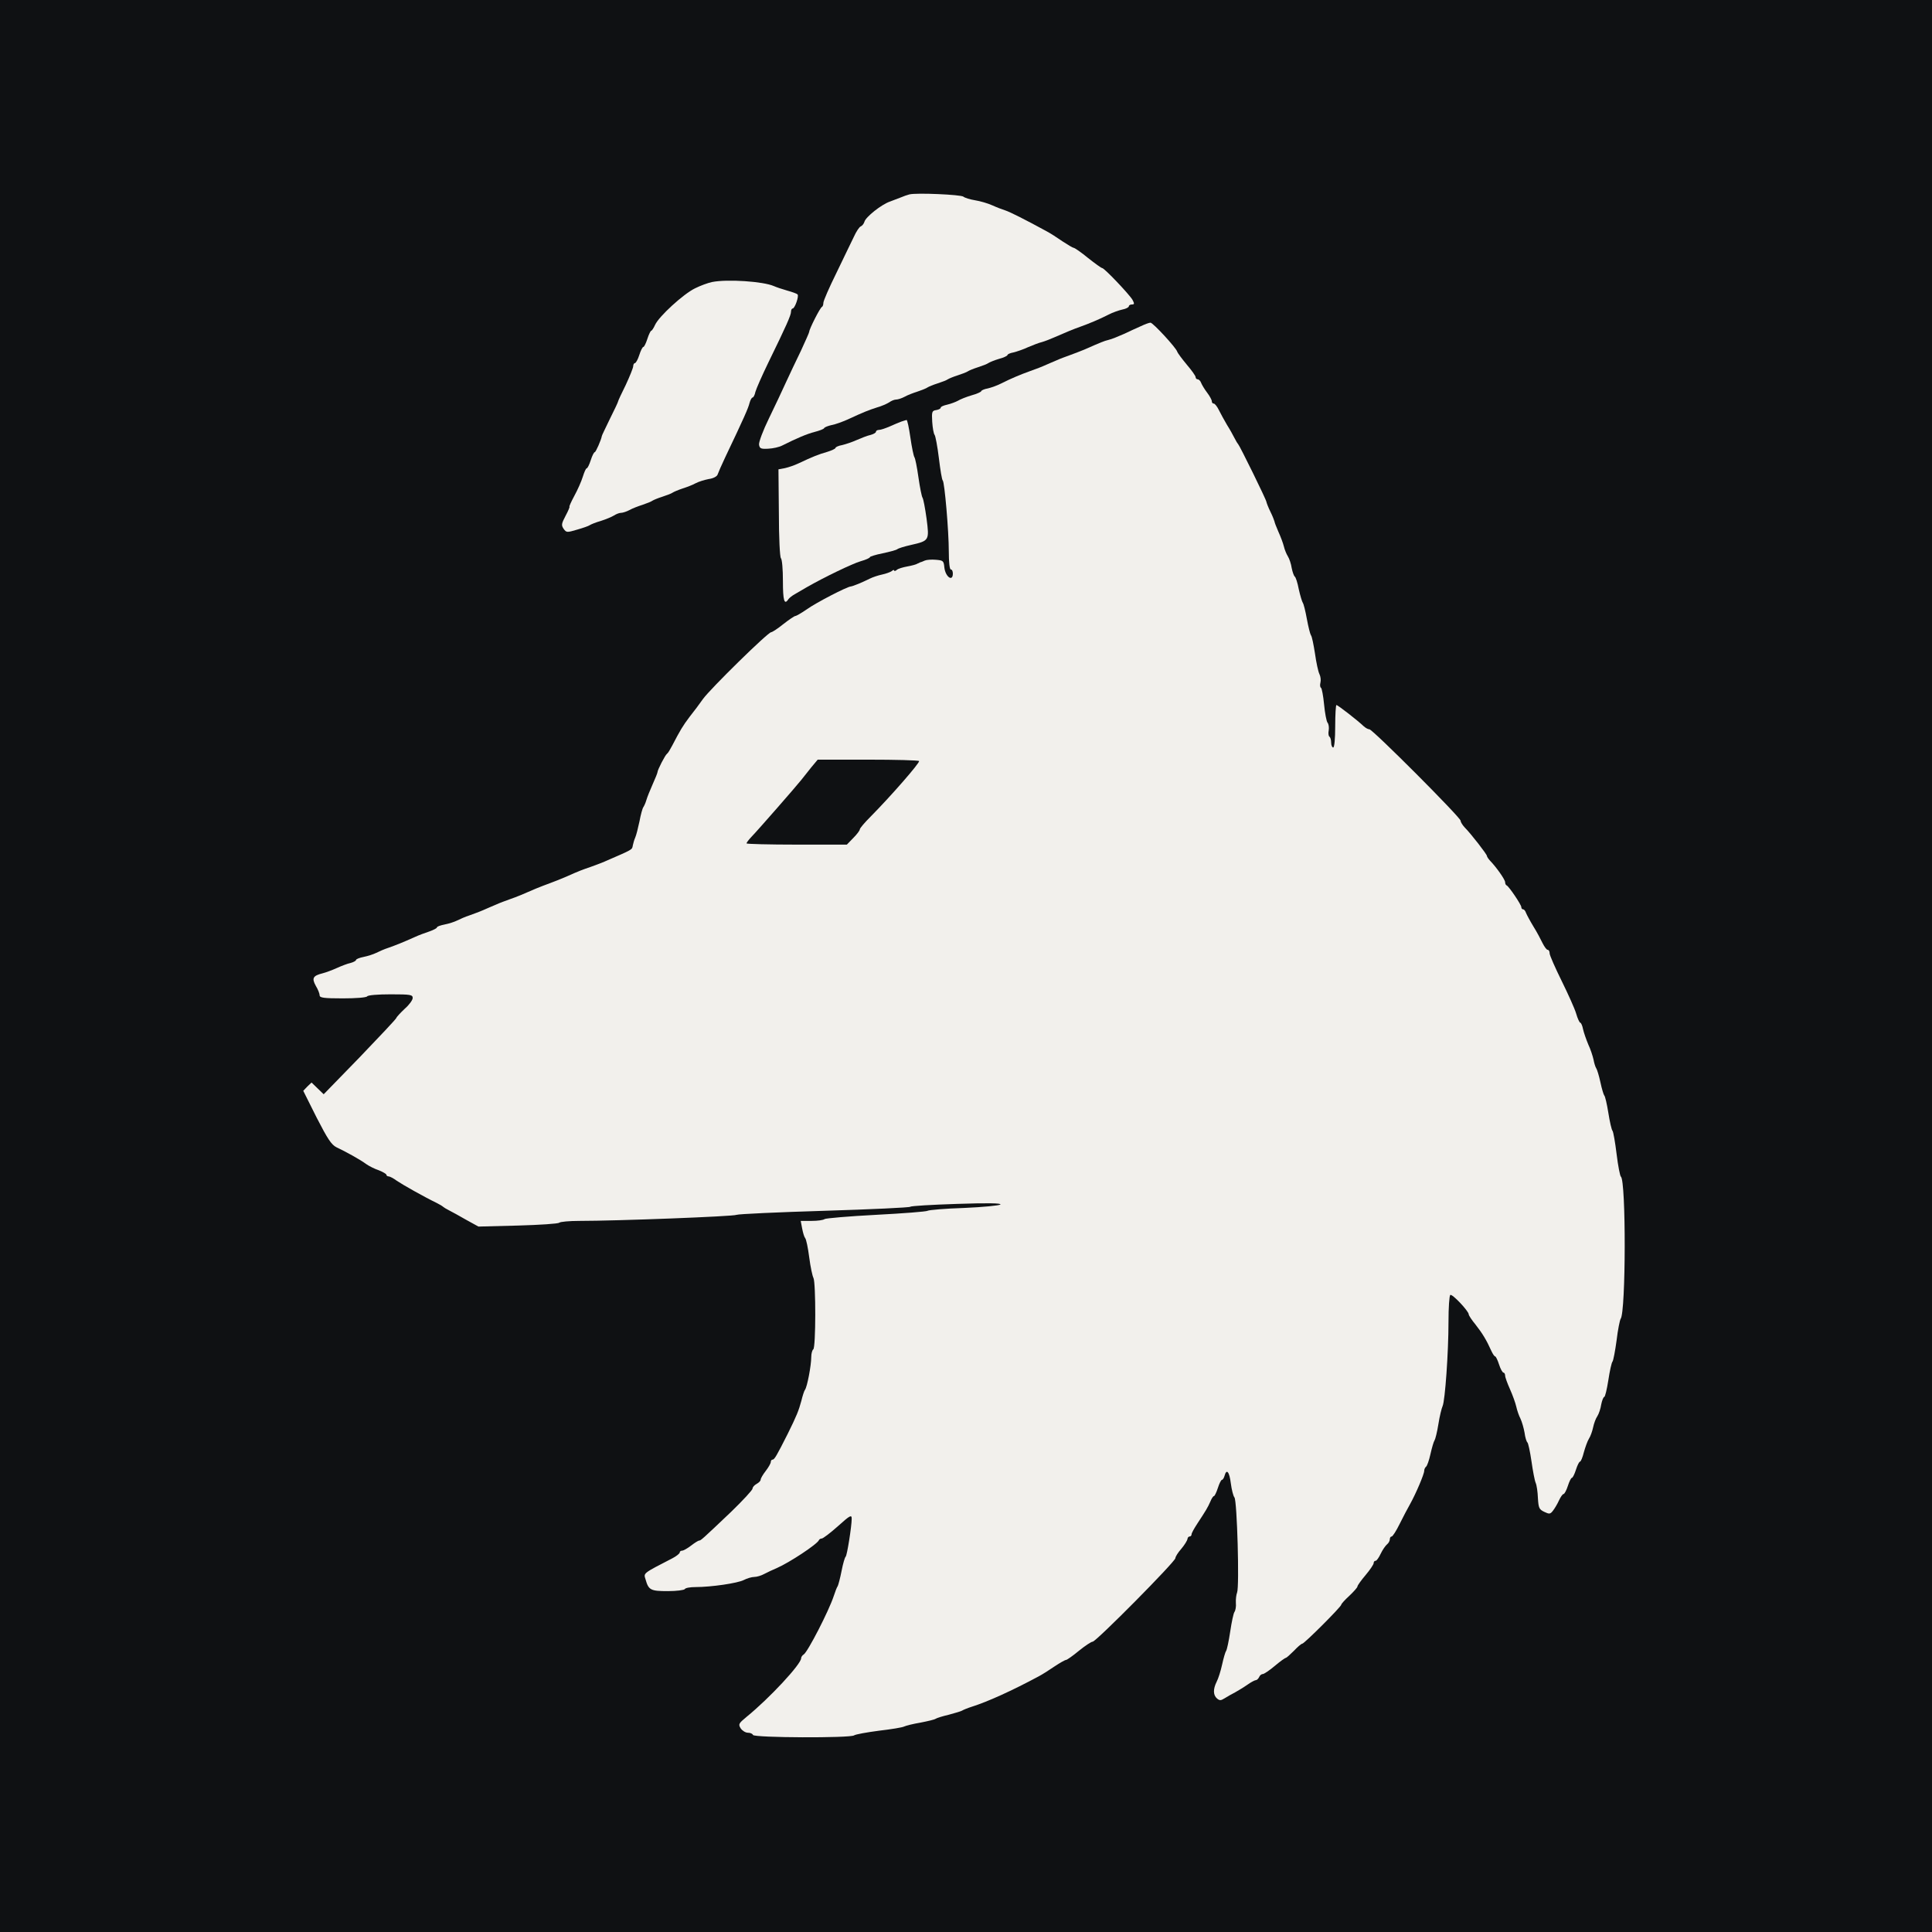
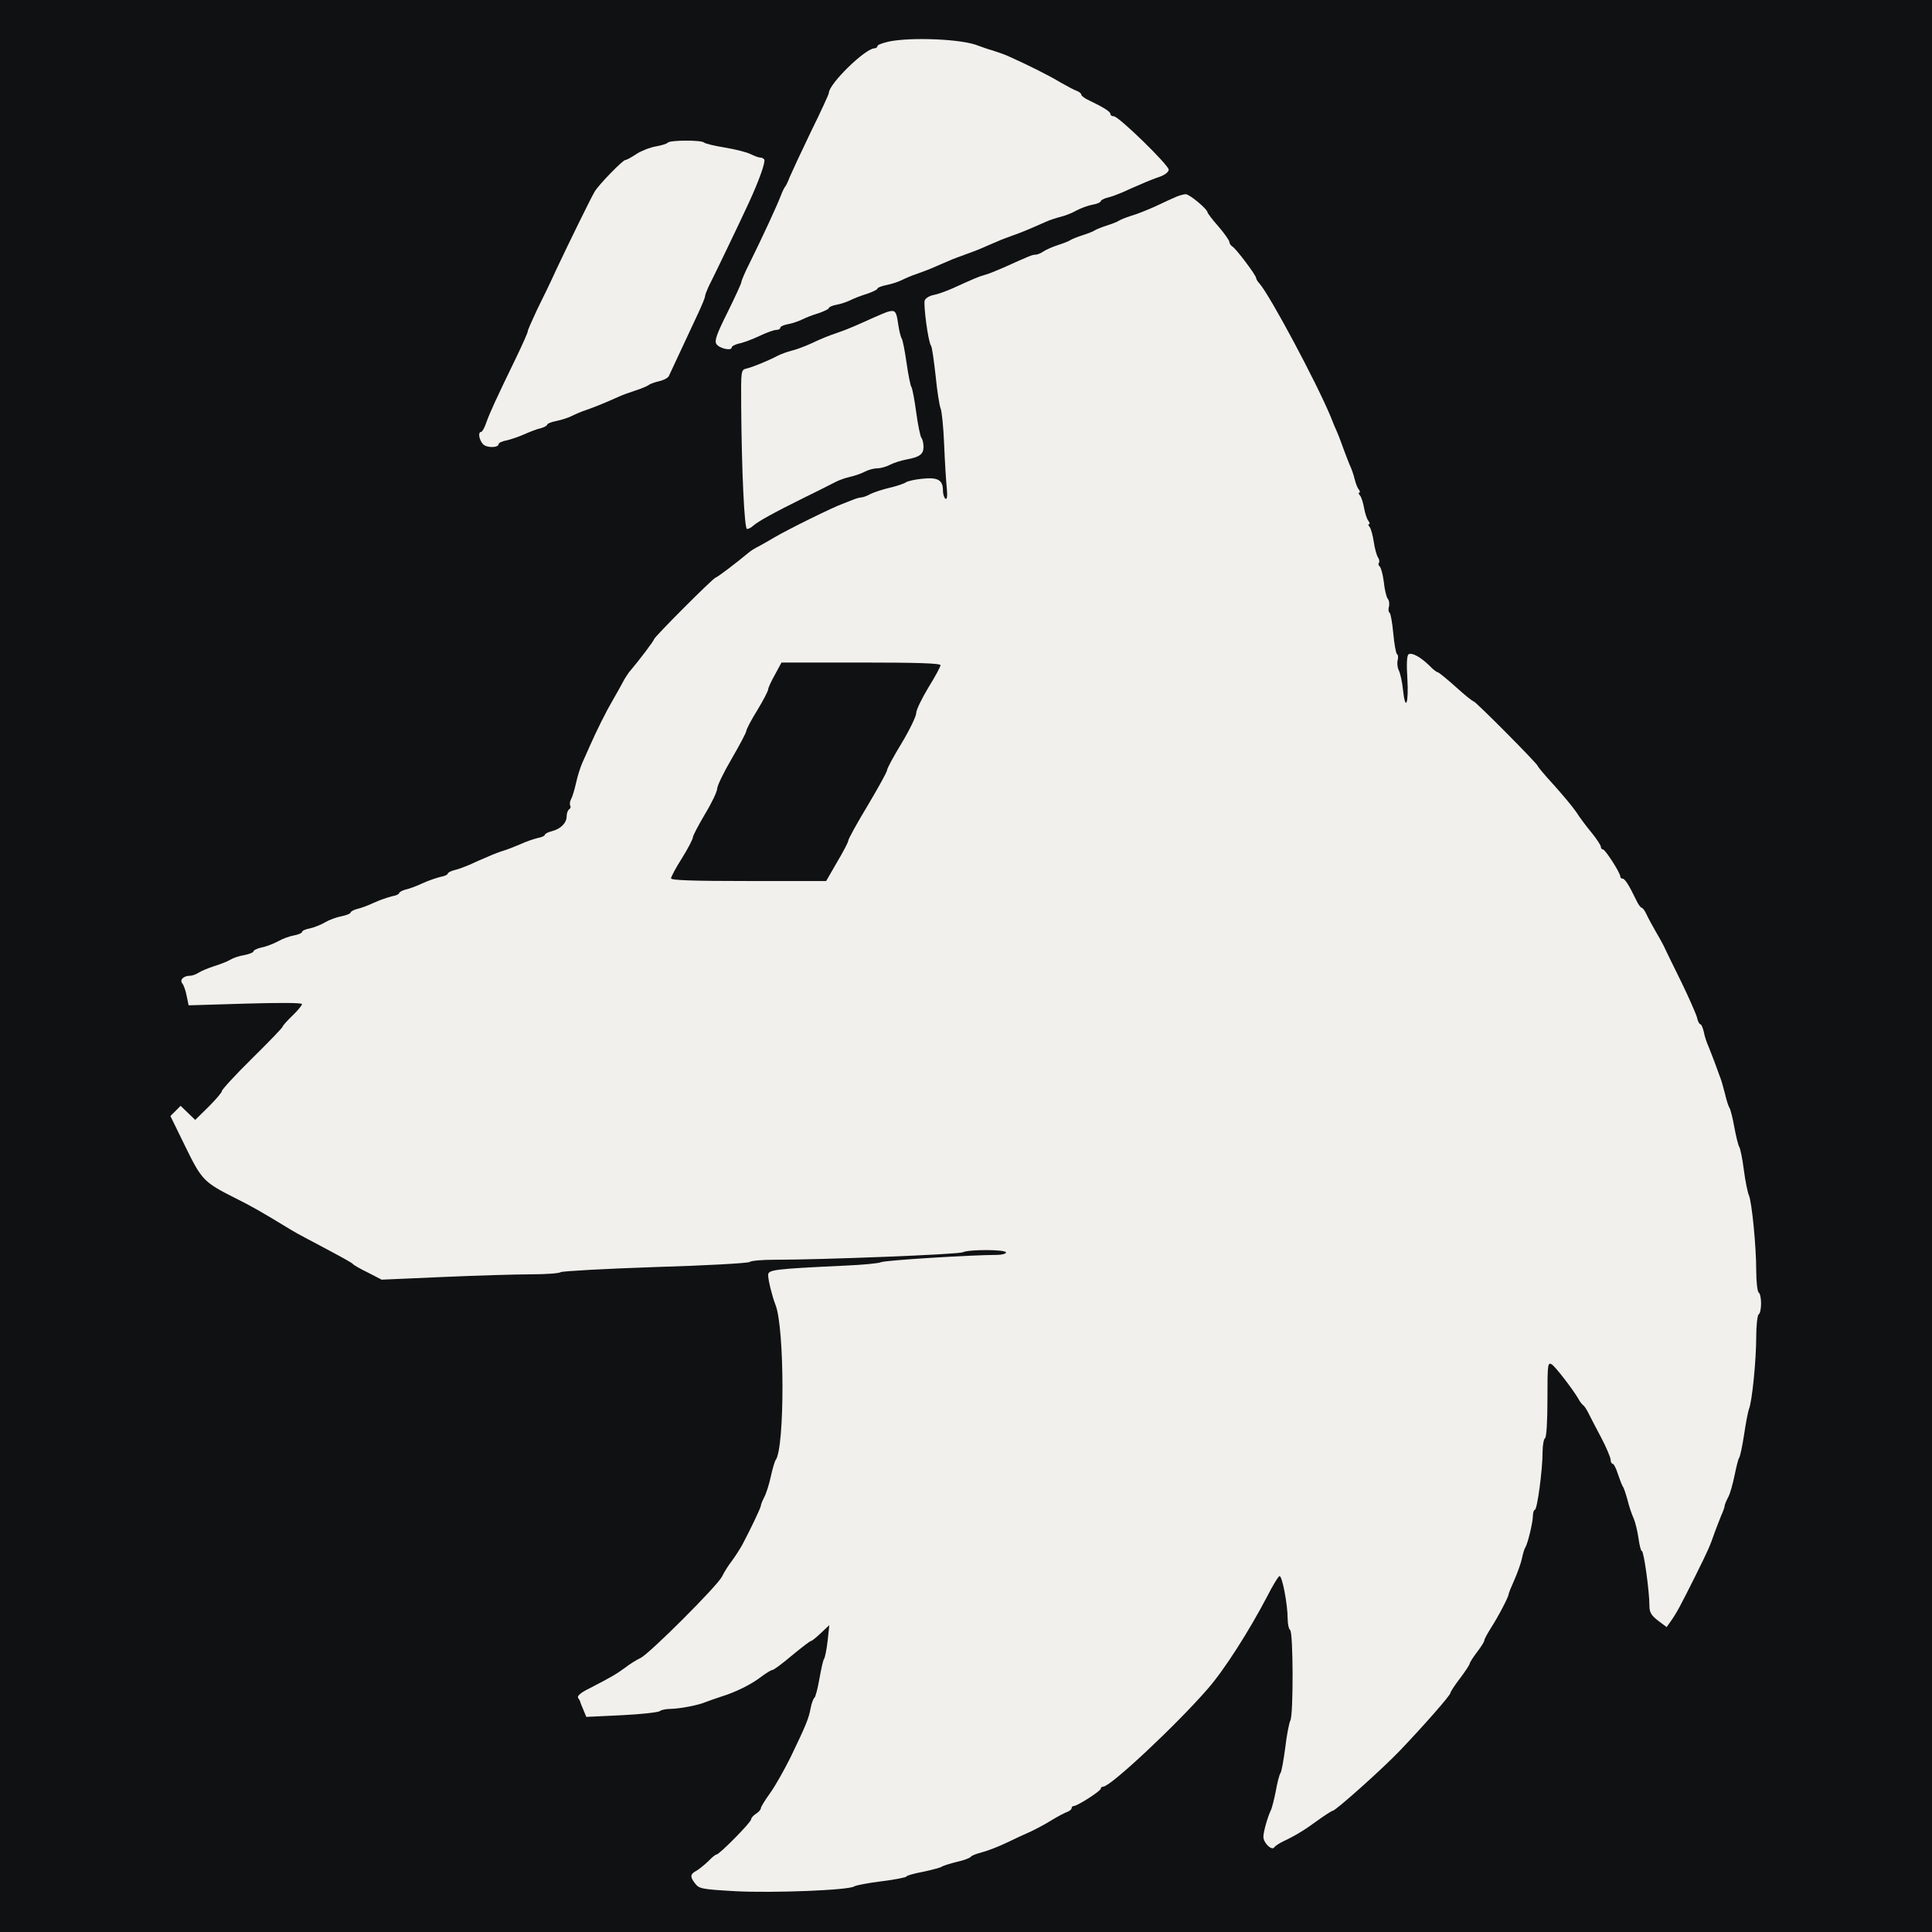
- <svg xmlns="http://www.w3.org/2000/svg" viewBox="31.0 32.5 955.0 955.0" role="img" aria-label="Collie">
-   <rect x="31" y="32.5" width="955" height="955" fill="#0f1113" />
+ <svg xmlns="http://www.w3.org/2000/svg" viewBox="110.6 112.1 795.8 795.8" role="img" aria-label="Collie">
+   <rect x="110.583" y="112.083" width="795.833" height="795.833" fill="#0f1113" />
  <g transform="translate(0,1024) scale(0.1,-0.1)" fill="#f2f0ec" stroke="none">
-     <path d="M4805 8954 c-11 -3 -29 -9 -40 -14 -11 -4 -36 -14 -55 -21 -44 -15 -121 -77 -127 -100 -3 -10 -11 -20 -18 -23 -7 -2 -23 -26 -35 -53 -13 -26 -51 -106 -86 -178 -35 -71 -64 -137 -64 -147 0 -9 -3 -18 -7 -20 -9 -3 -63 -110 -63 -123 0 -4 -19 -46 -41 -94 -23 -47 -56 -117 -74 -156 -17 -38 -55 -118 -84 -178 -29 -59 -51 -118 -49 -130 3 -19 9 -22 45 -20 24 1 55 8 70 16 72 36 121 57 160 67 23 6 45 14 47 19 3 5 20 11 37 15 18 3 53 16 78 27 84 39 106 47 146 60 22 6 49 18 60 25 11 8 26 14 35 14 8 0 27 6 42 14 14 8 43 19 65 26 21 7 43 16 48 20 6 4 28 13 50 20 22 7 45 16 50 20 6 4 28 13 50 20 22 7 45 16 50 20 6 4 28 13 50 20 22 7 45 16 50 20 6 4 29 14 53 21 23 6 42 15 42 19 0 4 13 10 30 13 16 4 49 15 72 26 24 10 54 22 68 25 14 4 40 14 58 22 69 30 98 42 132 54 42 15 93 36 140 60 19 10 50 21 68 25 17 3 32 11 32 16 0 5 7 9 15 9 13 0 13 4 3 23 -16 27 -139 157 -150 157 -4 0 -36 23 -70 50 -34 28 -66 50 -71 50 -4 0 -29 15 -55 32 -26 18 -60 40 -77 49 -108 59 -184 97 -206 104 -13 4 -42 15 -64 25 -22 10 -60 21 -85 25 -25 4 -51 12 -58 18 -13 10 -232 20 -267 11z" />
-     <path d="M3830 8521 c-20 -4 -58 -18 -84 -31 -58 -28 -179 -139 -198 -181 -7 -16 -16 -29 -19 -29 -3 0 -12 -18 -19 -40 -7 -22 -16 -40 -20 -40 -4 0 -13 -18 -20 -40 -7 -22 -17 -40 -22 -40 -4 0 -8 -7 -8 -15 0 -8 -17 -50 -37 -93 -21 -42 -38 -79 -38 -82 0 -3 -18 -41 -40 -85 -21 -44 -40 -82 -40 -85 -3 -19 -30 -80 -35 -80 -4 0 -13 -18 -20 -40 -7 -22 -16 -40 -20 -40 -4 0 -12 -19 -19 -41 -7 -23 -26 -66 -42 -95 -16 -30 -27 -54 -24 -54 2 0 -6 -20 -19 -44 -21 -40 -22 -47 -10 -65 14 -19 16 -19 67 -4 28 8 57 18 62 22 6 4 30 14 55 21 25 8 54 20 65 27 11 7 26 13 35 13 8 0 27 6 42 14 14 8 43 19 65 26 21 7 43 16 48 20 6 4 28 13 50 20 22 7 45 16 50 20 6 4 27 13 48 20 22 7 51 18 65 26 15 8 44 17 65 21 23 3 41 13 44 22 3 9 20 48 38 86 93 195 114 243 120 268 4 15 11 27 15 27 4 0 11 12 14 28 4 15 33 81 65 147 88 180 111 232 111 249 0 9 4 16 8 16 11 0 33 63 24 70 -4 4 -27 12 -52 19 -25 7 -54 17 -65 22 -53 23 -229 35 -305 20z" />
-     <path d="M5950 8303 c-19 -8 -57 -26 -85 -39 -27 -12 -61 -26 -75 -29 -24 -6 -36 -11 -120 -48 -19 -8 -51 -20 -70 -27 -19 -7 -50 -18 -67 -26 -18 -8 -48 -20 -65 -28 -18 -8 -49 -19 -68 -26 -42 -15 -93 -36 -140 -60 -19 -10 -50 -21 -67 -25 -18 -3 -33 -10 -33 -14 0 -3 -21 -13 -47 -20 -27 -8 -57 -20 -68 -27 -11 -6 -35 -15 -52 -19 -18 -4 -33 -10 -33 -15 0 -5 -10 -10 -22 -12 -21 -3 -23 -8 -20 -58 2 -30 7 -59 12 -65 4 -5 14 -57 21 -115 7 -58 15 -107 19 -110 9 -7 30 -250 30 -352 0 -52 4 -88 10 -88 6 0 10 -9 10 -20 0 -43 -37 -16 -42 30 -3 33 -6 35 -42 38 -21 2 -46 0 -55 -4 -9 -4 -18 -8 -21 -8 -3 -1 -9 -4 -15 -7 -5 -4 -28 -10 -50 -14 -22 -4 -46 -11 -52 -17 -7 -6 -13 -7 -13 -3 0 4 -6 3 -12 -3 -7 -5 -29 -13 -48 -17 -19 -4 -46 -13 -60 -20 -38 -19 -84 -38 -95 -39 -20 -2 -171 -80 -217 -113 -26 -18 -52 -33 -57 -33 -4 0 -31 -18 -59 -40 -27 -22 -55 -40 -60 -40 -16 0 -301 -280 -337 -330 -16 -23 -46 -63 -66 -88 -34 -45 -47 -67 -86 -142 -10 -19 -21 -38 -26 -41 -9 -6 -47 -80 -47 -91 0 -4 -11 -31 -24 -60 -13 -29 -27 -64 -31 -78 -4 -14 -11 -29 -15 -35 -4 -5 -13 -37 -19 -70 -7 -33 -16 -69 -21 -80 -5 -11 -10 -29 -12 -39 -4 -22 3 -18 -140 -80 -18 -8 -49 -19 -68 -26 -41 -14 -60 -21 -120 -48 -25 -11 -61 -25 -80 -32 -19 -7 -51 -19 -70 -27 -64 -28 -95 -41 -130 -53 -19 -7 -50 -18 -67 -26 -18 -8 -48 -20 -65 -28 -18 -8 -49 -19 -68 -26 -19 -6 -46 -18 -60 -25 -14 -7 -42 -16 -63 -20 -20 -4 -37 -10 -37 -14 0 -4 -17 -13 -37 -20 -21 -7 -54 -19 -73 -28 -58 -26 -93 -40 -130 -53 -19 -6 -46 -18 -60 -25 -14 -7 -42 -16 -62 -20 -21 -4 -38 -11 -38 -15 0 -4 -12 -11 -27 -15 -15 -3 -46 -15 -68 -25 -22 -10 -54 -22 -70 -26 -48 -12 -55 -24 -34 -62 11 -18 19 -39 19 -47 0 -12 20 -15 114 -15 66 0 117 4 121 10 4 6 53 10 116 10 98 0 109 -2 109 -18 0 -10 -17 -34 -39 -53 -21 -20 -40 -40 -42 -46 -2 -6 -84 -93 -181 -194 l-178 -183 -30 29 -30 29 -21 -20 -20 -21 66 -132 c55 -107 73 -134 98 -147 47 -22 119 -62 147 -83 14 -10 42 -24 63 -31 20 -8 37 -18 37 -22 0 -4 5 -8 11 -8 6 0 25 -10 41 -22 28 -19 132 -78 198 -110 14 -7 27 -15 30 -18 3 -3 16 -11 30 -18 14 -7 52 -28 85 -47 l60 -33 195 5 c107 3 199 9 204 14 6 5 51 9 100 9 186 0 762 22 777 30 8 4 204 13 435 20 230 7 421 16 424 20 3 4 106 10 230 14 149 5 222 4 215 -3 -5 -5 -86 -13 -180 -17 -93 -3 -174 -10 -180 -14 -5 -4 -120 -13 -255 -20 -135 -7 -249 -17 -254 -21 -6 -5 -34 -9 -64 -9 l-54 0 7 -37 c4 -21 10 -42 15 -48 5 -5 14 -48 20 -95 6 -47 16 -93 21 -102 12 -24 12 -345 -1 -353 -5 -3 -10 -21 -10 -39 0 -40 -20 -147 -31 -161 -4 -5 -12 -30 -18 -55 -13 -48 -23 -73 -67 -162 -55 -109 -66 -128 -75 -128 -5 0 -9 -5 -9 -12 0 -6 -11 -26 -25 -44 -14 -18 -25 -37 -25 -43 0 -6 -9 -15 -20 -21 -11 -6 -20 -16 -20 -23 0 -7 -48 -59 -107 -116 -143 -136 -149 -141 -157 -141 -4 0 -22 -11 -40 -25 -18 -14 -38 -25 -44 -25 -7 0 -12 -4 -12 -9 0 -5 -16 -18 -35 -28 -149 -77 -144 -73 -134 -105 15 -53 25 -58 110 -58 43 0 81 5 84 10 3 6 27 10 53 10 77 0 208 19 239 35 15 8 39 15 51 15 13 0 36 7 50 15 15 8 43 21 62 29 62 27 200 118 208 138 2 5 9 8 14 8 6 0 42 27 80 61 60 54 68 58 68 37 0 -37 -23 -183 -30 -188 -4 -3 -13 -34 -20 -70 -7 -36 -16 -69 -19 -75 -4 -5 -13 -28 -20 -50 -24 -73 -128 -275 -148 -288 -7 -4 -13 -13 -13 -19 0 -29 -156 -197 -269 -289 -40 -33 -42 -37 -30 -57 8 -12 24 -22 36 -22 12 0 23 -5 25 -11 5 -14 482 -16 500 -2 7 5 62 15 123 23 60 7 116 16 125 21 8 4 44 13 80 19 36 7 70 15 75 19 6 4 35 13 65 20 30 8 60 17 65 20 6 4 28 13 50 20 76 24 196 78 330 150 17 9 52 31 78 49 27 18 52 32 57 32 4 0 33 20 63 45 31 25 61 45 68 45 17 0 409 396 409 413 0 7 13 28 30 47 16 19 29 41 30 48 0 6 5 12 10 12 6 0 10 5 10 11 0 6 13 29 28 52 42 64 52 80 65 110 6 15 14 27 18 27 3 0 12 18 19 40 7 22 16 40 20 40 4 0 10 9 13 20 10 37 24 20 31 -37 4 -31 12 -63 18 -70 13 -16 25 -441 13 -470 -4 -10 -7 -33 -6 -51 2 -18 -2 -38 -7 -45 -5 -7 -14 -50 -21 -97 -7 -47 -16 -89 -20 -95 -4 -5 -13 -36 -20 -68 -7 -32 -19 -70 -27 -85 -18 -36 -18 -66 2 -83 13 -11 19 -10 37 1 12 8 36 21 53 30 16 9 44 26 61 38 17 12 36 22 41 22 5 0 12 7 16 15 3 8 11 15 18 15 6 0 33 18 59 40 26 22 51 40 55 40 3 0 21 16 40 35 18 19 36 35 41 35 10 0 193 183 193 193 0 4 18 24 40 44 22 21 40 41 40 46 0 5 18 30 40 56 22 26 40 53 40 59 0 7 4 12 10 12 5 0 16 16 25 35 9 19 23 39 31 46 8 6 14 18 14 25 0 8 4 14 9 14 5 0 23 28 40 63 17 34 40 78 51 97 28 50 70 148 70 165 0 7 4 16 9 20 5 3 15 31 22 63 7 31 16 62 20 67 4 6 13 42 19 80 6 39 16 79 21 90 12 27 29 263 29 417 0 70 4 129 9 132 10 6 91 -80 91 -96 0 -5 15 -28 34 -51 33 -42 54 -76 78 -130 7 -15 15 -27 19 -27 3 0 12 -18 19 -40 7 -22 17 -40 22 -40 4 0 8 -7 8 -15 0 -8 11 -38 24 -67 13 -29 27 -68 31 -86 4 -18 13 -45 21 -60 7 -15 16 -46 20 -69 3 -24 10 -45 14 -48 4 -3 13 -44 20 -92 7 -49 16 -97 21 -108 5 -11 10 -45 11 -75 3 -49 6 -56 31 -68 25 -12 30 -12 43 5 8 10 22 33 30 51 8 17 18 32 23 32 4 0 14 18 21 40 7 22 16 40 20 40 4 0 13 18 20 40 7 22 16 40 20 40 4 0 13 21 19 46 7 25 18 56 25 67 8 12 17 38 21 57 4 19 13 44 21 55 7 11 16 37 19 58 4 20 11 37 15 37 4 0 13 37 20 82 7 46 16 88 21 93 4 6 13 53 20 105 6 52 16 100 20 106 26 33 27 685 1 703 -4 3 -14 53 -21 111 -7 58 -16 109 -20 115 -5 5 -14 46 -21 90 -7 44 -16 82 -20 85 -3 3 -12 32 -19 65 -7 33 -17 65 -21 70 -4 6 -10 25 -13 42 -4 18 -15 52 -26 75 -10 24 -22 58 -26 76 -3 17 -10 32 -14 32 -3 0 -13 20 -20 45 -7 24 -40 97 -72 162 -32 65 -59 126 -59 135 0 10 -4 18 -10 18 -5 0 -16 15 -25 33 -8 17 -28 55 -45 82 -17 28 -33 58 -37 68 -3 9 -9 17 -14 17 -5 0 -9 5 -9 11 0 12 -61 102 -72 107 -5 2 -8 9 -8 16 0 13 -43 74 -75 107 -8 9 -15 19 -15 23 0 8 -79 110 -110 141 -11 12 -20 26 -20 33 0 16 -435 452 -451 452 -7 0 -19 7 -28 15 -29 28 -128 105 -135 105 -3 0 -6 -47 -6 -105 0 -63 -4 -105 -10 -105 -5 0 -10 11 -10 24 0 14 -4 27 -9 30 -4 3 -6 17 -3 31 2 14 0 31 -6 38 -5 6 -13 47 -17 90 -4 42 -11 79 -15 82 -5 3 -6 14 -3 26 3 11 1 30 -5 42 -6 12 -16 58 -22 102 -7 44 -15 85 -20 90 -4 6 -13 42 -20 80 -7 39 -16 75 -20 80 -4 6 -13 36 -20 67 -6 32 -15 60 -20 63 -4 3 -11 22 -15 42 -3 21 -12 47 -19 58 -7 11 -16 33 -20 50 -4 16 -16 48 -27 72 -10 23 -19 46 -19 50 -1 4 -9 26 -20 48 -11 22 -19 44 -20 49 0 10 -132 278 -140 286 -3 3 -11 16 -18 30 -7 14 -23 43 -37 65 -13 22 -31 55 -40 73 -8 17 -20 32 -25 32 -6 0 -10 5 -10 12 0 6 -10 25 -23 42 -13 17 -26 39 -30 49 -3 9 -11 17 -17 17 -5 0 -10 5 -10 11 0 6 -20 34 -44 62 -24 29 -45 57 -47 64 -7 21 -120 143 -132 143 -7 0 -28 -8 -47 -17z m-1097 -2150 c5 -8 -140 -174 -238 -273 -30 -30 -55 -59 -55 -65 0 -5 -14 -24 -32 -42 l-32 -33 -248 0 c-136 0 -248 3 -248 6 0 4 11 18 25 33 32 33 219 247 246 281 11 14 33 42 50 63 l31 37 248 0 c137 0 251 -3 253 -7z" />
-     <path d="M4765 7831 c-11 -4 -37 -15 -57 -24 -21 -9 -44 -17 -53 -17 -8 0 -15 -4 -15 -9 0 -5 -12 -12 -27 -16 -15 -3 -45 -15 -68 -25 -22 -10 -55 -21 -72 -25 -18 -3 -33 -10 -33 -14 0 -4 -19 -13 -42 -20 -42 -12 -70 -23 -142 -57 -19 -9 -48 -19 -66 -23 l-32 -6 2 -215 c0 -123 5 -219 10 -224 6 -6 10 -56 10 -113 0 -97 7 -121 27 -90 4 6 19 18 32 25 13 8 40 23 60 35 82 47 224 116 266 128 25 7 45 16 45 20 0 3 28 12 63 19 34 7 67 16 72 20 6 5 36 14 67 21 92 21 92 22 78 131 -7 51 -16 98 -20 103 -4 6 -13 51 -20 100 -7 50 -16 95 -20 100 -4 6 -13 49 -20 98 -7 48 -15 87 -19 86 -3 -1 -15 -4 -26 -8z" />
+     <path d="M4768 8948 c-27 -6 -48 -14 -48 -19 0 -5 -6 -9 -12 -9 -39 -1 -188 -147 -188 -184 0 -5 -33 -77 -74 -160 -40 -83 -79 -167 -87 -186 -7 -19 -16 -37 -19 -40 -3 -3 -12 -21 -19 -40 -15 -39 -75 -169 -127 -274 -19 -37 -34 -73 -34 -78 0 -6 -26 -62 -57 -125 -45 -90 -55 -118 -46 -131 11 -18 63 -30 63 -14 0 5 14 12 30 16 17 3 54 17 84 31 29 14 60 25 69 25 10 0 17 4 17 9 0 5 15 12 33 15 17 3 43 12 57 19 14 7 44 19 68 26 23 8 42 17 42 21 0 4 15 11 33 14 17 3 43 12 57 19 14 7 44 19 68 26 23 8 42 17 42 21 0 4 17 11 38 15 20 4 48 13 62 20 14 7 41 19 60 25 19 7 50 18 68 26 17 8 47 20 65 28 17 8 48 19 67 26 19 7 50 18 68 26 17 8 47 20 65 28 17 8 48 19 67 26 35 12 72 28 133 55 17 8 46 17 62 21 17 4 46 15 65 26 19 10 49 21 67 24 18 3 33 10 33 14 0 4 12 11 28 15 15 3 43 14 62 22 19 9 53 24 75 33 22 10 57 24 78 31 21 7 37 20 37 29 0 19 -206 220 -226 220 -8 0 -14 4 -14 9 0 10 -27 27 -87 56 -18 8 -33 19 -33 24 0 5 -8 11 -17 15 -10 3 -40 19 -68 35 -46 28 -136 73 -210 106 -16 8 -48 19 -70 26 -22 6 -49 16 -60 20 -64 27 -273 36 -367 17z" />
+     <path d="M3856 8531 c-3 -4 -25 -11 -48 -15 -24 -4 -60 -18 -80 -31 -21 -14 -41 -25 -46 -25 -11 0 -111 -103 -127 -131 -18 -31 -105 -209 -157 -319 -21 -47 -57 -121 -79 -165 -21 -45 -39 -85 -39 -90 0 -6 -21 -53 -46 -105 -83 -171 -112 -234 -125 -272 -7 -21 -17 -38 -21 -38 -14 0 -9 -32 7 -50 15 -17 65 -16 65 0 0 5 15 12 33 15 17 4 50 15 72 25 23 10 53 22 68 25 15 4 27 11 27 15 0 4 17 11 38 15 20 4 48 13 62 20 14 7 41 19 60 25 37 13 72 27 130 53 19 9 53 21 75 28 22 7 46 17 53 22 6 5 26 12 44 16 17 4 35 13 39 21 4 8 26 56 49 105 23 50 55 118 71 152 16 34 29 66 29 71 0 6 7 23 14 39 20 39 128 263 167 348 41 89 69 167 63 177 -3 5 -11 8 -17 8 -7 0 -24 7 -39 14 -15 8 -63 20 -105 27 -43 7 -82 16 -87 21 -13 11 -143 10 -150 -1z" />
+     <path d="M5950 8308 c-14 -6 -52 -23 -85 -39 -33 -15 -78 -33 -100 -39 -22 -7 -44 -16 -50 -20 -5 -4 -28 -13 -50 -20 -22 -7 -44 -16 -50 -20 -5 -4 -28 -13 -50 -20 -22 -7 -44 -16 -50 -20 -5 -4 -28 -13 -50 -20 -22 -7 -49 -19 -60 -26 -11 -8 -26 -14 -33 -14 -14 0 -23 -4 -132 -53 -30 -13 -66 -28 -80 -31 -25 -7 -47 -17 -131 -55 -25 -11 -60 -24 -77 -27 -17 -3 -33 -13 -37 -22 -6 -17 14 -172 26 -187 4 -5 12 -62 19 -125 6 -63 16 -123 20 -132 5 -9 12 -76 15 -150 3 -73 8 -155 11 -181 3 -33 1 -47 -6 -42 -5 3 -10 19 -10 34 0 43 -21 55 -86 48 -30 -3 -61 -10 -67 -15 -7 -5 -36 -15 -66 -22 -30 -7 -66 -19 -80 -26 -14 -8 -31 -14 -38 -14 -6 0 -24 -5 -40 -12 -15 -6 -30 -12 -33 -13 -39 -13 -231 -108 -285 -140 -22 -13 -51 -30 -65 -37 -14 -7 -32 -18 -40 -25 -51 -43 -131 -103 -136 -103 -9 0 -254 -246 -254 -254 0 -6 -62 -88 -103 -136 -6 -8 -18 -26 -25 -40 -7 -14 -26 -47 -42 -75 -28 -48 -65 -122 -96 -192 -8 -18 -21 -48 -29 -65 -8 -18 -20 -55 -26 -83 -6 -27 -15 -58 -21 -68 -5 -10 -6 -22 -3 -27 3 -5 1 -11 -5 -15 -5 -3 -10 -16 -10 -29 0 -27 -25 -52 -62 -61 -16 -4 -28 -11 -28 -15 0 -4 -13 -10 -30 -13 -16 -4 -49 -15 -72 -26 -24 -10 -54 -22 -68 -26 -14 -4 -43 -15 -65 -25 -22 -9 -56 -24 -75 -33 -19 -8 -47 -19 -62 -22 -16 -4 -28 -11 -28 -15 0 -4 -13 -10 -30 -13 -16 -4 -49 -15 -73 -26 -23 -11 -55 -23 -70 -26 -15 -4 -27 -11 -27 -15 0 -4 -13 -10 -30 -13 -16 -4 -49 -15 -73 -26 -23 -11 -55 -23 -70 -26 -15 -4 -27 -11 -27 -15 0 -4 -17 -11 -37 -15 -21 -4 -51 -15 -68 -25 -16 -10 -45 -21 -62 -25 -18 -3 -33 -10 -33 -15 0 -4 -15 -11 -33 -14 -18 -3 -48 -14 -67 -25 -19 -10 -50 -22 -68 -25 -17 -4 -32 -11 -32 -16 0 -4 -17 -11 -37 -15 -21 -3 -47 -12 -58 -19 -11 -7 -40 -18 -65 -26 -25 -8 -54 -20 -65 -27 -11 -7 -26 -13 -35 -13 -28 0 -45 -17 -33 -32 6 -7 14 -30 18 -52 l8 -38 233 7 c139 4 234 4 234 -2 0 -5 -18 -27 -40 -48 -22 -21 -40 -42 -40 -45 0 -4 -56 -62 -125 -130 -69 -68 -125 -129 -125 -135 0 -6 -25 -35 -55 -65 l-55 -54 -30 29 -30 29 -21 -21 -21 -21 62 -127 c67 -137 76 -146 205 -211 68 -34 102 -53 230 -131 11 -7 40 -23 65 -36 157 -83 185 -99 190 -105 3 -4 31 -20 62 -35 l56 -29 252 11 c138 6 301 11 363 11 62 0 117 4 123 9 5 4 180 14 389 21 209 6 384 16 389 21 6 5 51 9 100 9 199 0 762 22 778 31 24 12 178 12 178 -1 0 -5 -17 -10 -37 -10 -103 0 -461 -22 -478 -30 -11 -5 -76 -11 -145 -14 -296 -14 -320 -17 -320 -39 0 -21 17 -89 30 -122 38 -92 39 -590 1 -640 -4 -5 -13 -36 -20 -68 -7 -32 -19 -70 -27 -85 -8 -15 -14 -31 -14 -35 0 -8 -43 -98 -77 -162 -9 -16 -28 -46 -42 -65 -15 -19 -33 -48 -41 -65 -19 -38 -296 -315 -335 -335 -17 -8 -46 -26 -65 -41 -36 -26 -54 -37 -147 -85 -33 -16 -50 -30 -46 -38 4 -6 8 -13 9 -16 0 -3 6 -18 13 -34 l12 -29 147 7 c81 4 151 12 156 17 6 5 26 9 45 9 39 1 114 15 146 29 11 4 38 14 60 21 62 19 126 51 166 82 20 15 41 28 46 28 6 0 42 27 81 60 40 33 75 60 79 60 4 0 22 15 41 33 l34 32 -7 -65 c-4 -36 -11 -69 -15 -75 -4 -5 -12 -43 -19 -82 -7 -40 -16 -75 -21 -78 -4 -3 -11 -22 -15 -42 -8 -43 -18 -68 -83 -203 -26 -52 -63 -118 -84 -147 -21 -29 -38 -57 -38 -62 0 -6 -9 -16 -20 -23 -11 -7 -20 -17 -20 -23 0 -12 -131 -145 -143 -145 -4 0 -19 -12 -34 -28 -16 -15 -37 -32 -47 -38 -27 -14 -29 -25 -7 -53 17 -22 27 -24 167 -32 151 -8 468 4 489 20 5 4 56 14 113 21 56 7 102 16 102 20 0 3 30 12 68 19 37 8 72 17 77 21 6 4 34 13 63 20 28 6 54 16 57 21 3 5 25 13 48 19 23 6 69 24 102 40 33 16 76 36 95 44 19 9 58 29 85 46 28 17 58 33 68 36 9 4 17 10 17 15 0 5 4 9 9 9 15 0 111 62 111 71 0 5 5 9 11 9 29 0 299 252 430 403 69 79 170 238 245 381 22 44 45 81 50 83 11 4 34 -116 34 -177 0 -21 5 -42 10 -45 13 -8 14 -349 1 -373 -5 -9 -15 -60 -21 -112 -7 -52 -15 -99 -20 -105 -4 -5 -13 -39 -19 -74 -7 -35 -16 -71 -21 -80 -13 -28 -30 -87 -30 -108 0 -25 35 -59 45 -43 3 5 21 17 38 25 47 22 87 46 144 88 28 20 54 37 58 37 12 0 208 175 280 251 101 106 205 225 205 234 0 5 18 32 40 61 22 29 40 57 40 61 0 4 14 26 30 47 17 22 30 43 30 48 0 5 12 27 27 51 31 48 73 129 73 139 0 4 11 31 24 60 13 29 27 69 31 88 4 19 10 40 14 45 10 17 30 99 31 128 0 15 4 27 8 27 10 0 32 165 32 239 0 27 5 53 10 56 6 4 10 68 10 161 0 144 1 153 18 143 16 -11 84 -99 109 -141 6 -12 15 -23 20 -27 5 -3 14 -17 21 -31 7 -14 30 -59 52 -100 22 -41 39 -83 40 -92 0 -10 4 -18 8 -18 5 0 15 -19 22 -42 8 -24 17 -47 21 -53 4 -5 12 -30 19 -55 6 -25 17 -58 25 -75 7 -16 16 -54 20 -82 4 -29 10 -53 14 -53 8 0 31 -166 31 -224 0 -28 7 -40 35 -62 l36 -27 17 24 c24 34 39 62 101 186 54 109 59 120 81 183 7 19 19 49 26 67 8 17 14 35 14 40 0 4 7 21 15 36 8 15 19 56 26 90 7 34 15 67 19 72 4 6 13 48 20 95 7 47 16 94 20 105 13 30 30 202 30 299 0 46 5 88 10 91 6 3 10 24 10 45 0 21 -4 42 -10 45 -5 3 -10 44 -10 90 0 100 -18 282 -30 310 -5 11 -15 58 -21 105 -6 47 -15 90 -19 95 -4 6 -13 42 -20 80 -7 39 -16 75 -20 80 -4 6 -13 33 -19 60 -7 28 -16 59 -21 70 -4 11 -13 36 -20 55 -7 19 -19 49 -26 67 -8 17 -17 45 -20 62 -4 17 -10 31 -14 31 -4 0 -11 12 -14 28 -4 15 -33 81 -65 147 -33 66 -62 127 -66 135 -3 8 -19 38 -35 65 -16 28 -35 62 -42 78 -7 15 -16 27 -20 27 -4 0 -15 15 -23 33 -29 60 -46 87 -56 87 -5 0 -9 4 -9 9 0 15 -62 111 -71 111 -5 0 -9 5 -9 11 0 6 -17 32 -38 58 -21 25 -50 64 -64 86 -15 22 -57 72 -93 112 -36 39 -65 74 -65 77 0 8 -256 266 -264 266 -4 0 -38 27 -74 60 -37 33 -70 60 -74 60 -4 0 -20 12 -35 28 -36 35 -71 54 -85 46 -7 -5 -9 -38 -5 -100 6 -103 -8 -139 -18 -47 -3 32 -11 68 -17 80 -6 12 -8 31 -5 42 3 12 2 23 -3 26 -4 3 -11 41 -15 85 -4 44 -11 82 -15 85 -5 3 -6 14 -3 25 3 11 1 26 -5 33 -5 6 -13 38 -16 69 -4 32 -12 60 -17 64 -5 3 -7 10 -3 15 3 5 1 15 -4 22 -5 7 -13 35 -17 62 -4 28 -12 56 -17 63 -6 6 -7 12 -3 12 4 0 3 6 -2 13 -6 6 -14 30 -18 52 -4 22 -11 46 -17 53 -6 6 -7 12 -3 12 4 0 3 6 -2 13 -6 6 -13 26 -17 42 -4 17 -13 44 -21 60 -7 17 -18 46 -25 65 -7 19 -18 50 -26 68 -8 17 -20 47 -27 65 -60 144 -250 499 -293 548 -8 8 -14 19 -14 23 0 11 -82 120 -97 129 -7 4 -13 13 -13 19 0 6 -20 35 -45 64 -25 28 -45 55 -45 58 0 13 -75 76 -90 75 -8 0 -26 -5 -40 -11z m-970 -1929 c0 -6 -22 -47 -50 -92 -27 -45 -50 -92 -50 -105 0 -13 -27 -69 -60 -124 -33 -54 -60 -104 -60 -111 0 -7 -36 -72 -80 -146 -44 -73 -80 -138 -80 -145 0 -6 -21 -46 -46 -88 l-45 -78 -319 0 c-229 0 -320 3 -320 11 0 6 20 44 45 83 25 40 45 79 45 86 0 7 23 50 50 96 28 46 50 93 50 104 0 12 27 68 60 124 33 57 60 108 60 114 0 6 20 45 45 85 25 41 45 80 45 86 0 6 12 33 28 61 l27 50 328 0 c228 0 327 -3 327 -11z" />
+     <path d="M4760 7834 c-8 -3 -33 -13 -55 -23 -75 -34 -110 -49 -145 -61 -44 -15 -64 -23 -120 -49 -25 -11 -58 -23 -75 -27 -16 -4 -41 -13 -55 -20 -40 -21 -103 -47 -129 -53 -23 -6 -23 -6 -22 -156 2 -265 13 -505 24 -505 6 0 18 6 26 14 21 18 80 51 211 116 58 28 116 58 130 65 14 7 40 16 58 20 18 4 45 13 60 21 15 8 38 14 52 14 14 0 38 7 53 15 15 8 45 17 65 21 56 10 72 22 72 52 0 16 -4 32 -9 38 -4 5 -14 52 -21 104 -7 52 -16 100 -20 105 -4 6 -13 51 -20 100 -7 50 -16 95 -20 100 -4 6 -11 34 -15 63 -7 50 -12 56 -45 46z" />
  </g>
</svg>
